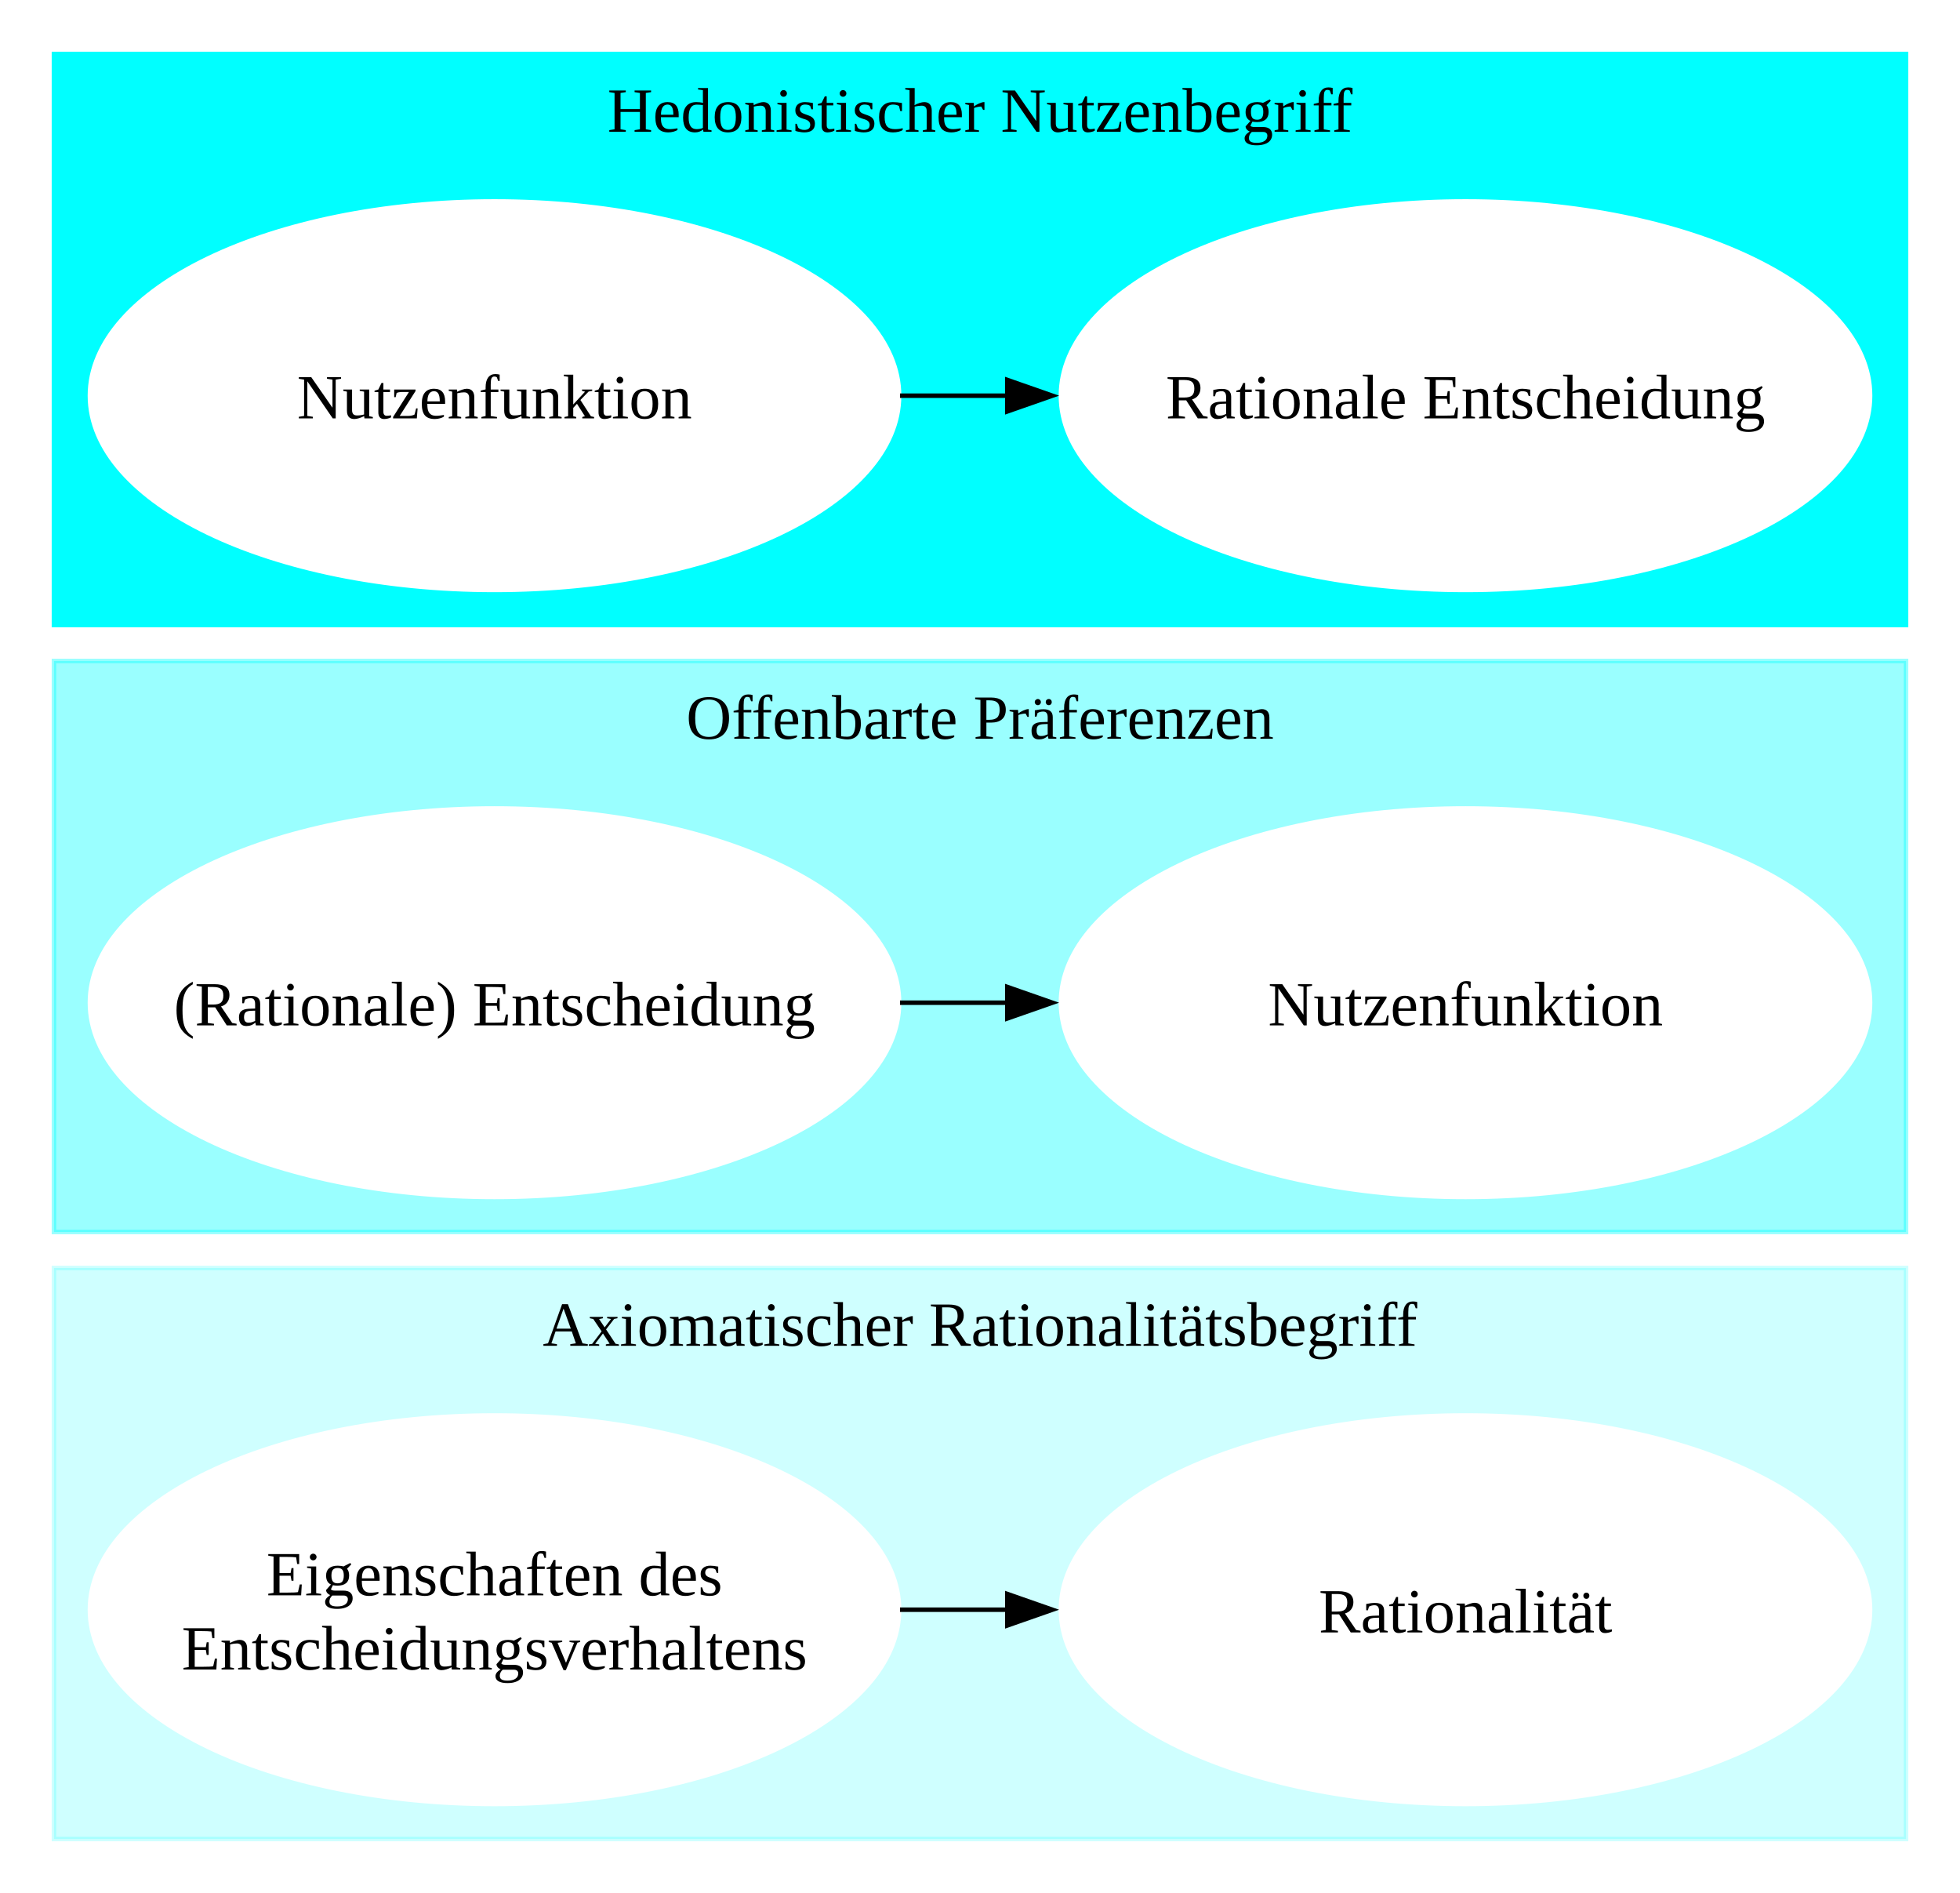
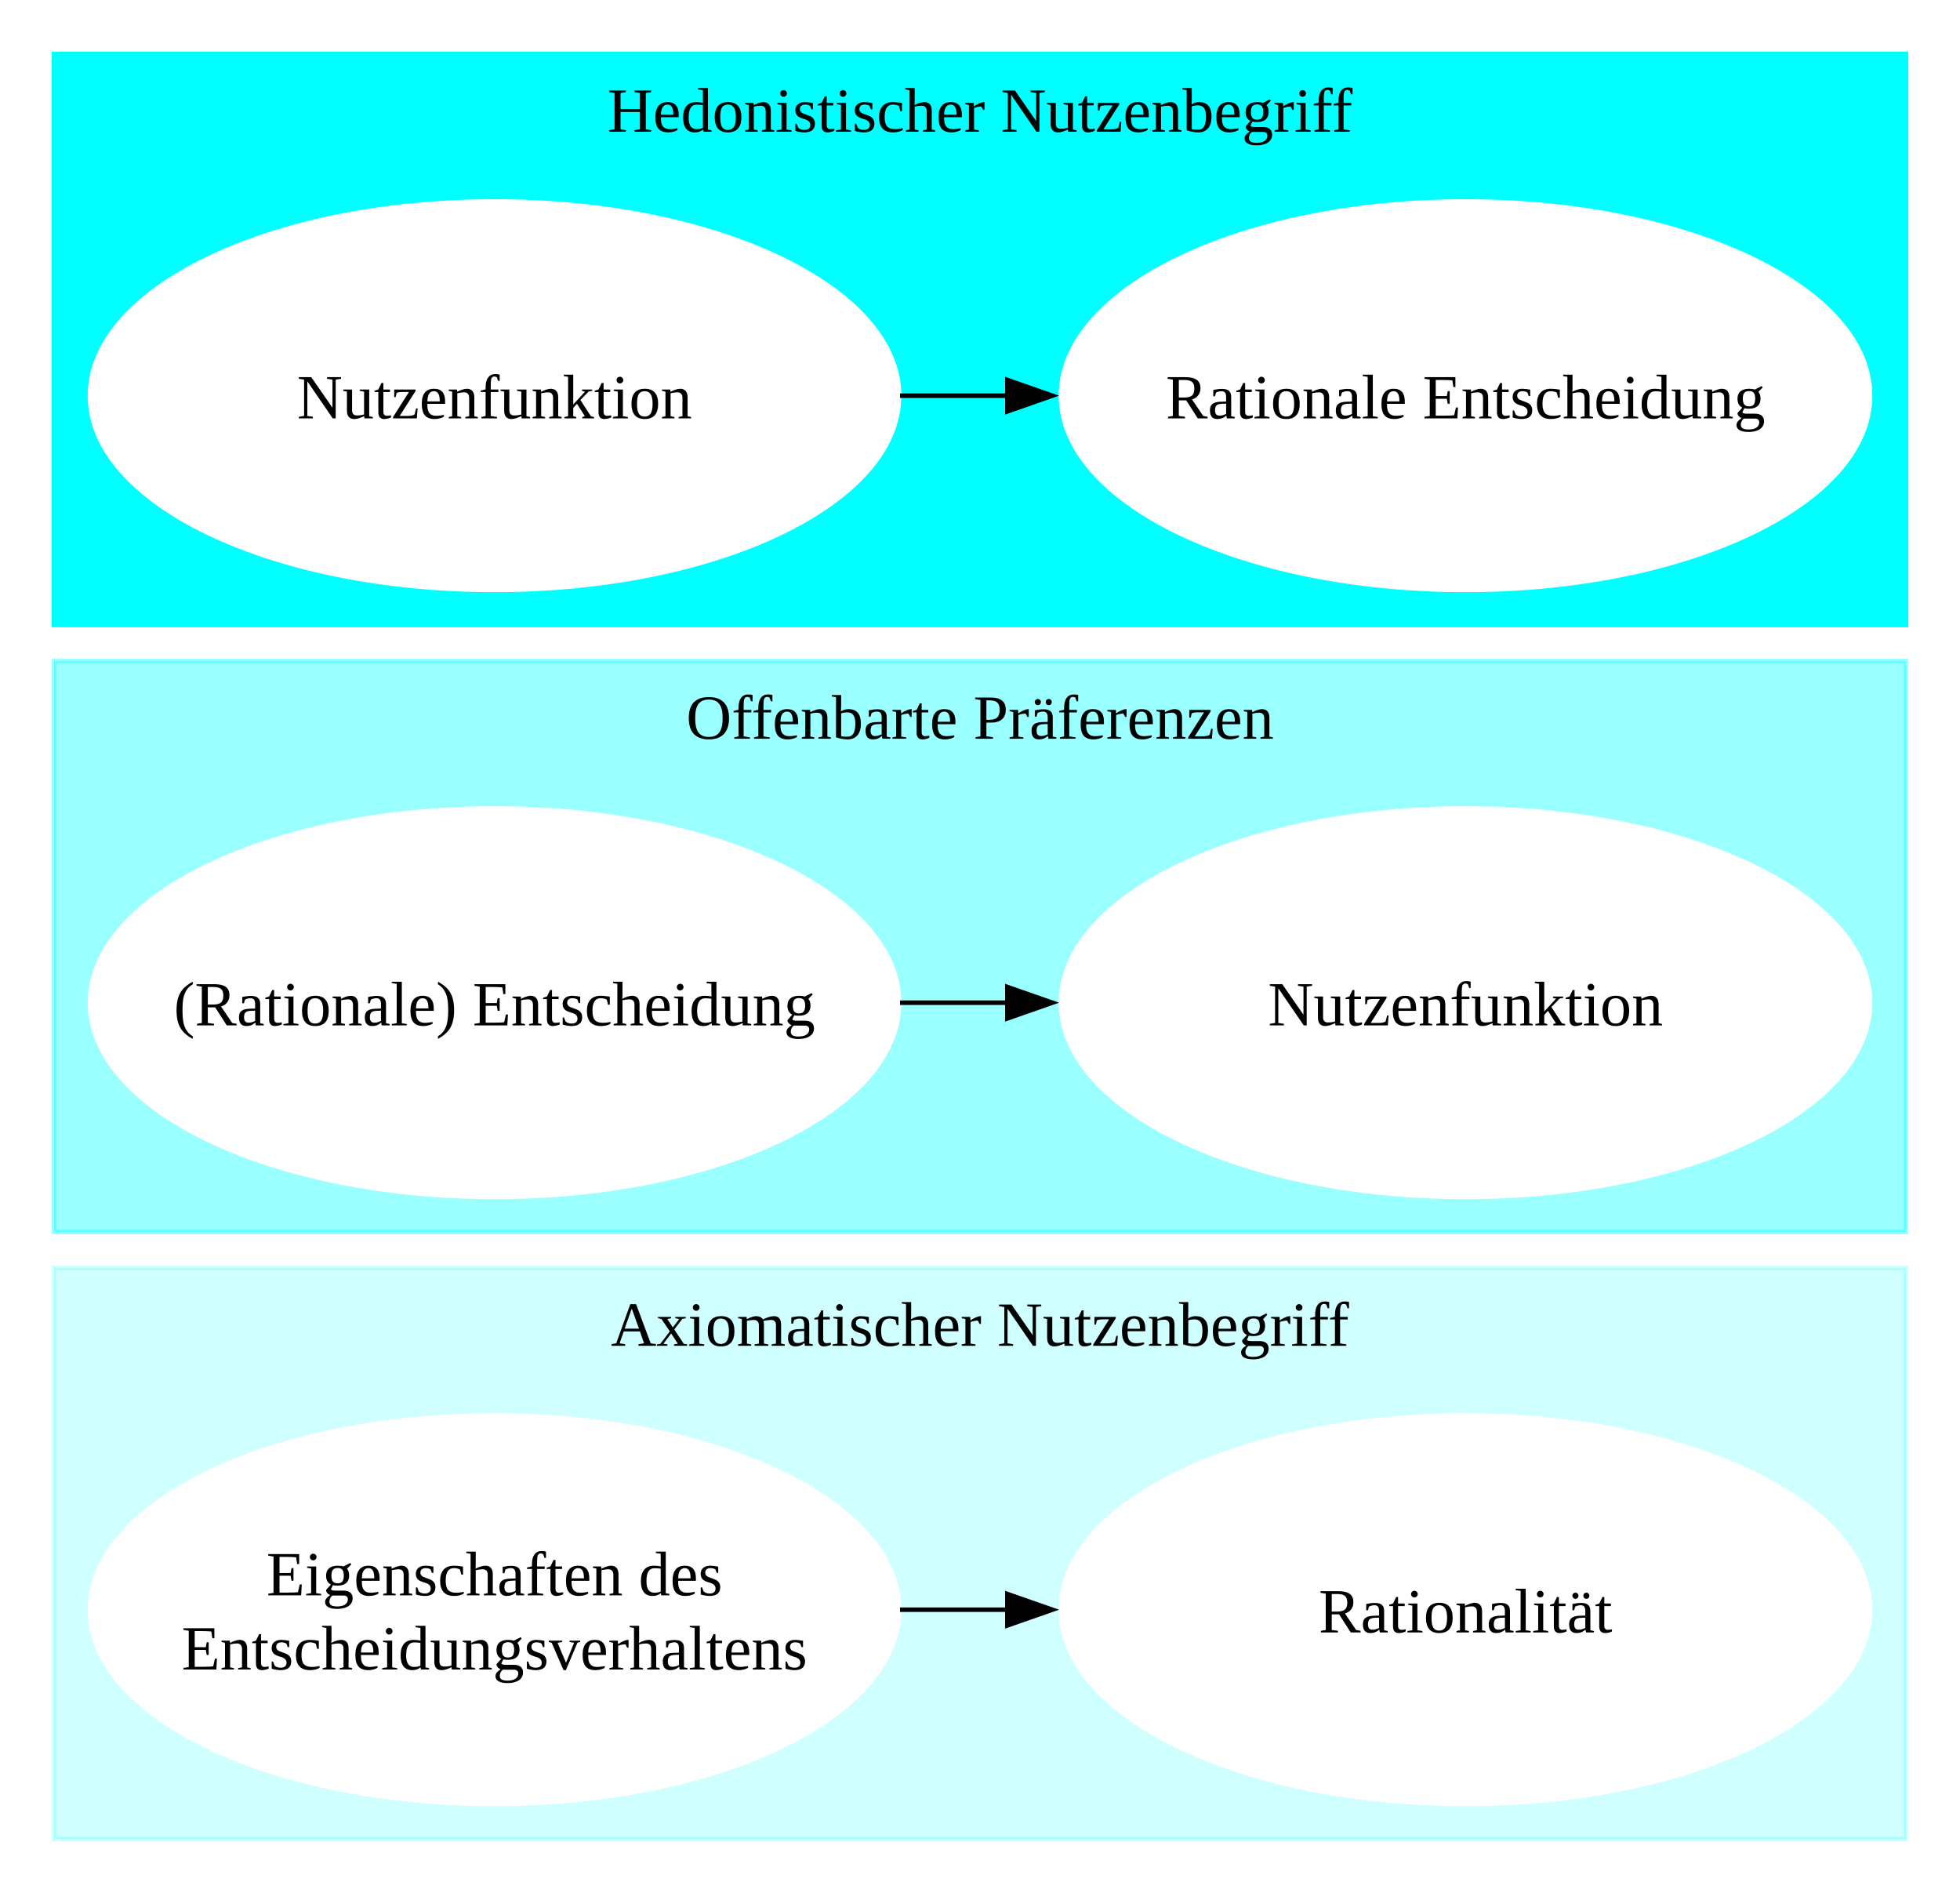
<svg xmlns="http://www.w3.org/2000/svg" width="436pt" height="421pt" viewBox="0.00 0.00 436.00 421.00">
  <g id="graph0" class="graph" transform="scale(1 1) rotate(0) translate(4 417)">
    <polygon fill="white" stroke="none" points="-4,4 -4,-417 432,-417 432,4 -4,4" />
    <g id="clust1" class="cluster">
      <polygon fill="#00ffff" fill-opacity="0.188" stroke="#00ffff" stroke-opacity="0.188" points="8,-8 8,-135 420,-135 420,-8 8,-8" />
-       <text text-anchor="middle" x="214" y="-117.7" font-family="Times New Roman,serif" font-size="14.00">Axiomatischer Rationalitätsbegriff</text>
+       <text text-anchor="middle" x="214" y="-117.7" font-family="Times New Roman,serif" font-size="14.00">Axiomatischer Nutzenbegriff</text>
    </g>
    <g id="clust2" class="cluster">
      <polygon fill="#00ffff" fill-opacity="0.396" stroke="#00ffff" stroke-opacity="0.396" points="8,-143 8,-270 420,-270 420,-143 8,-143" />
      <text text-anchor="middle" x="214" y="-252.7" font-family="Times New Roman,serif" font-size="14.00">Offenbarte Präferenzen</text>
    </g>
    <g id="clust3" class="cluster">
      <polygon fill="#00ffff" stroke="#00ffff" points="8,-278 8,-405 420,-405 420,-278 8,-278" />
      <text text-anchor="middle" x="214" y="-387.7" font-family="Times New Roman,serif" font-size="14.00">Hedonistischer Nutzenbegriff</text>
    </g>
    <g id="node1" class="node">
      <ellipse fill="white" stroke="white" cx="106" cy="-59" rx="90" ry="43.2" />
      <text text-anchor="middle" x="106" y="-62.2" font-family="Times New Roman,serif" font-size="14.00">Eigenschaften des</text>
      <text text-anchor="middle" x="106" y="-45.7" font-family="Times New Roman,serif" font-size="14.00"> Entscheidungsverhaltens</text>
    </g>
    <g id="node2" class="node">
      <ellipse fill="white" stroke="white" cx="322" cy="-59" rx="90" ry="43.2" />
      <text text-anchor="middle" x="322" y="-53.95" font-family="Times New Roman,serif" font-size="14.00">Rationalität</text>
    </g>
    <g id="edge1" class="edge">
      <path fill="none" stroke="black" d="M196.21,-59C204.16,-59 212.24,-59 220.28,-59" />
      <polygon fill="black" stroke="black" points="220.08,-62.5 230.08,-59 220.08,-55.5 220.08,-62.5" />
    </g>
    <g id="node3" class="node">
      <ellipse fill="white" stroke="white" cx="106" cy="-194" rx="90" ry="43.2" />
      <text text-anchor="middle" x="106" y="-188.95" font-family="Times New Roman,serif" font-size="14.00">(Rationale) Entscheidung</text>
    </g>
    <g id="node4" class="node">
      <ellipse fill="white" stroke="white" cx="322" cy="-194" rx="90" ry="43.2" />
      <text text-anchor="middle" x="322" y="-188.95" font-family="Times New Roman,serif" font-size="14.00">Nutzenfunktion</text>
    </g>
    <g id="edge2" class="edge">
      <path fill="none" stroke="black" d="M196.21,-194C204.16,-194 212.24,-194 220.28,-194" />
      <polygon fill="black" stroke="black" points="220.08,-197.5 230.08,-194 220.08,-190.5 220.08,-197.5" />
    </g>
    <g id="node5" class="node">
      <ellipse fill="white" stroke="white" cx="106" cy="-329" rx="90" ry="43.2" />
      <text text-anchor="middle" x="106" y="-323.95" font-family="Times New Roman,serif" font-size="14.00">Nutzenfunktion</text>
    </g>
    <g id="node6" class="node">
      <ellipse fill="white" stroke="white" cx="322" cy="-329" rx="90" ry="43.2" />
      <text text-anchor="middle" x="322" y="-323.95" font-family="Times New Roman,serif" font-size="14.00">Rationale Entscheidung</text>
    </g>
    <g id="edge3" class="edge">
      <path fill="none" stroke="black" d="M196.21,-329C204.16,-329 212.24,-329 220.28,-329" />
      <polygon fill="black" stroke="black" points="220.08,-332.5 230.08,-329 220.08,-325.5 220.08,-332.5" />
    </g>
  </g>
</svg>
